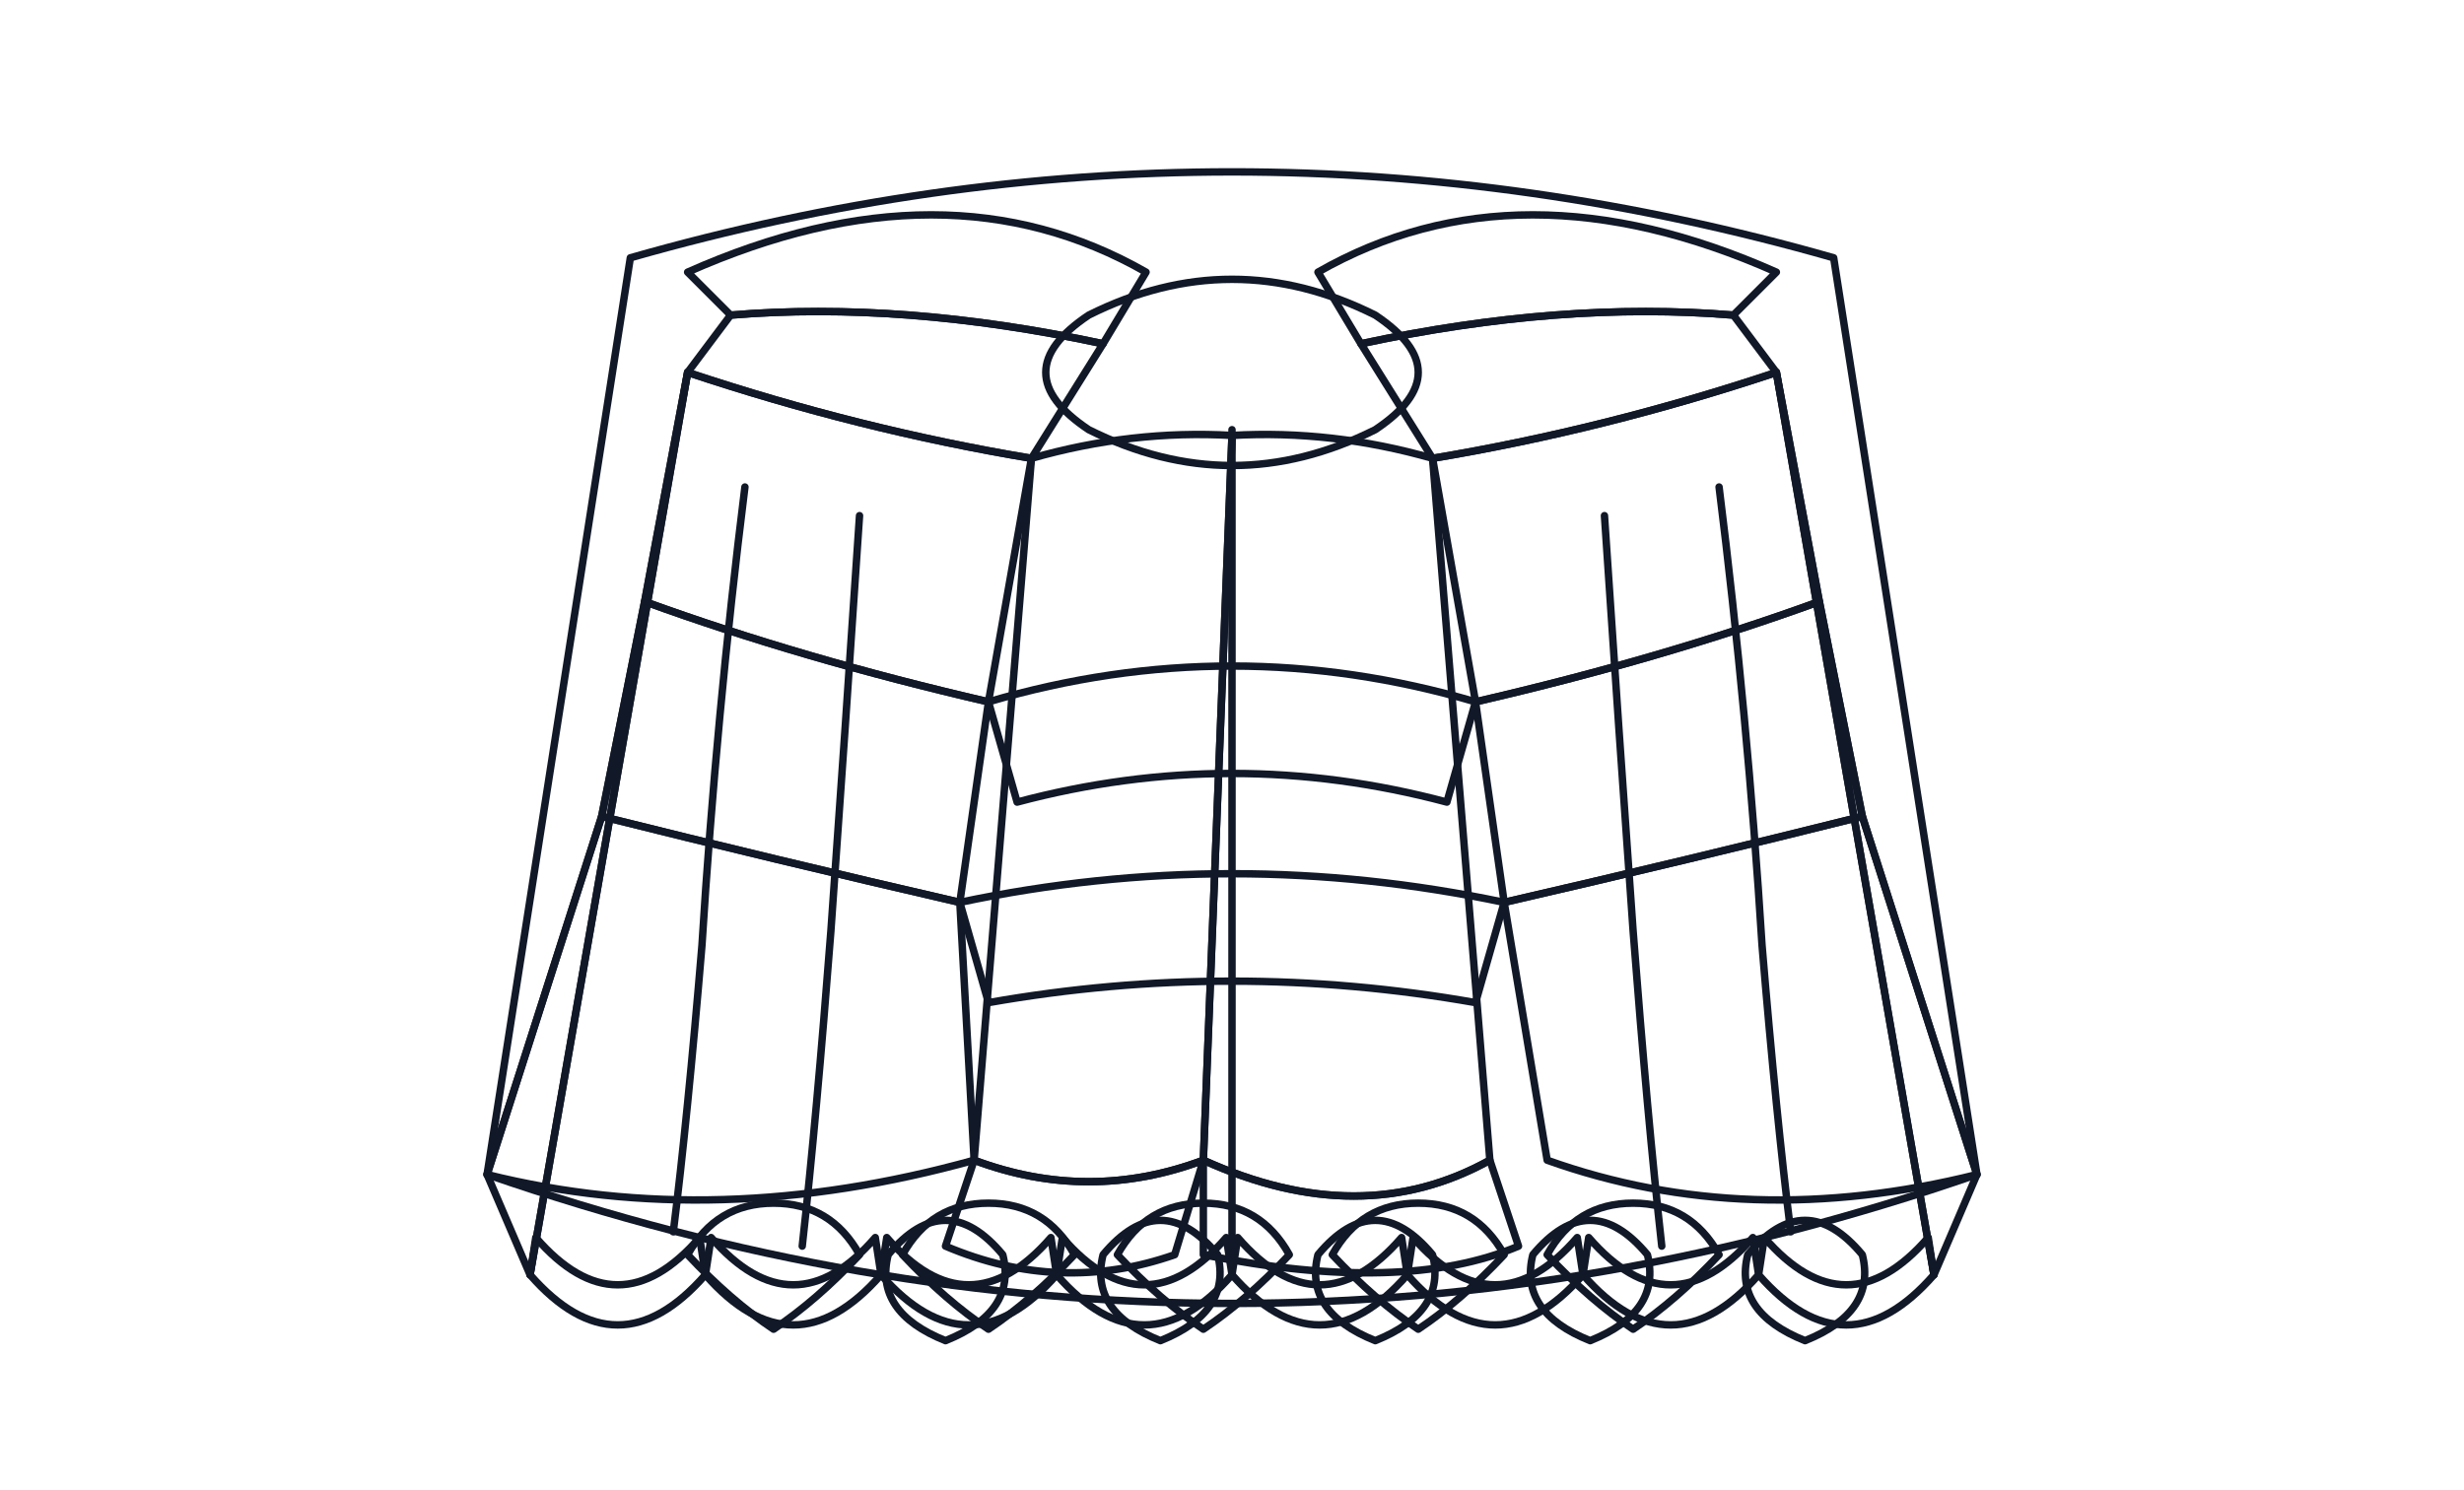
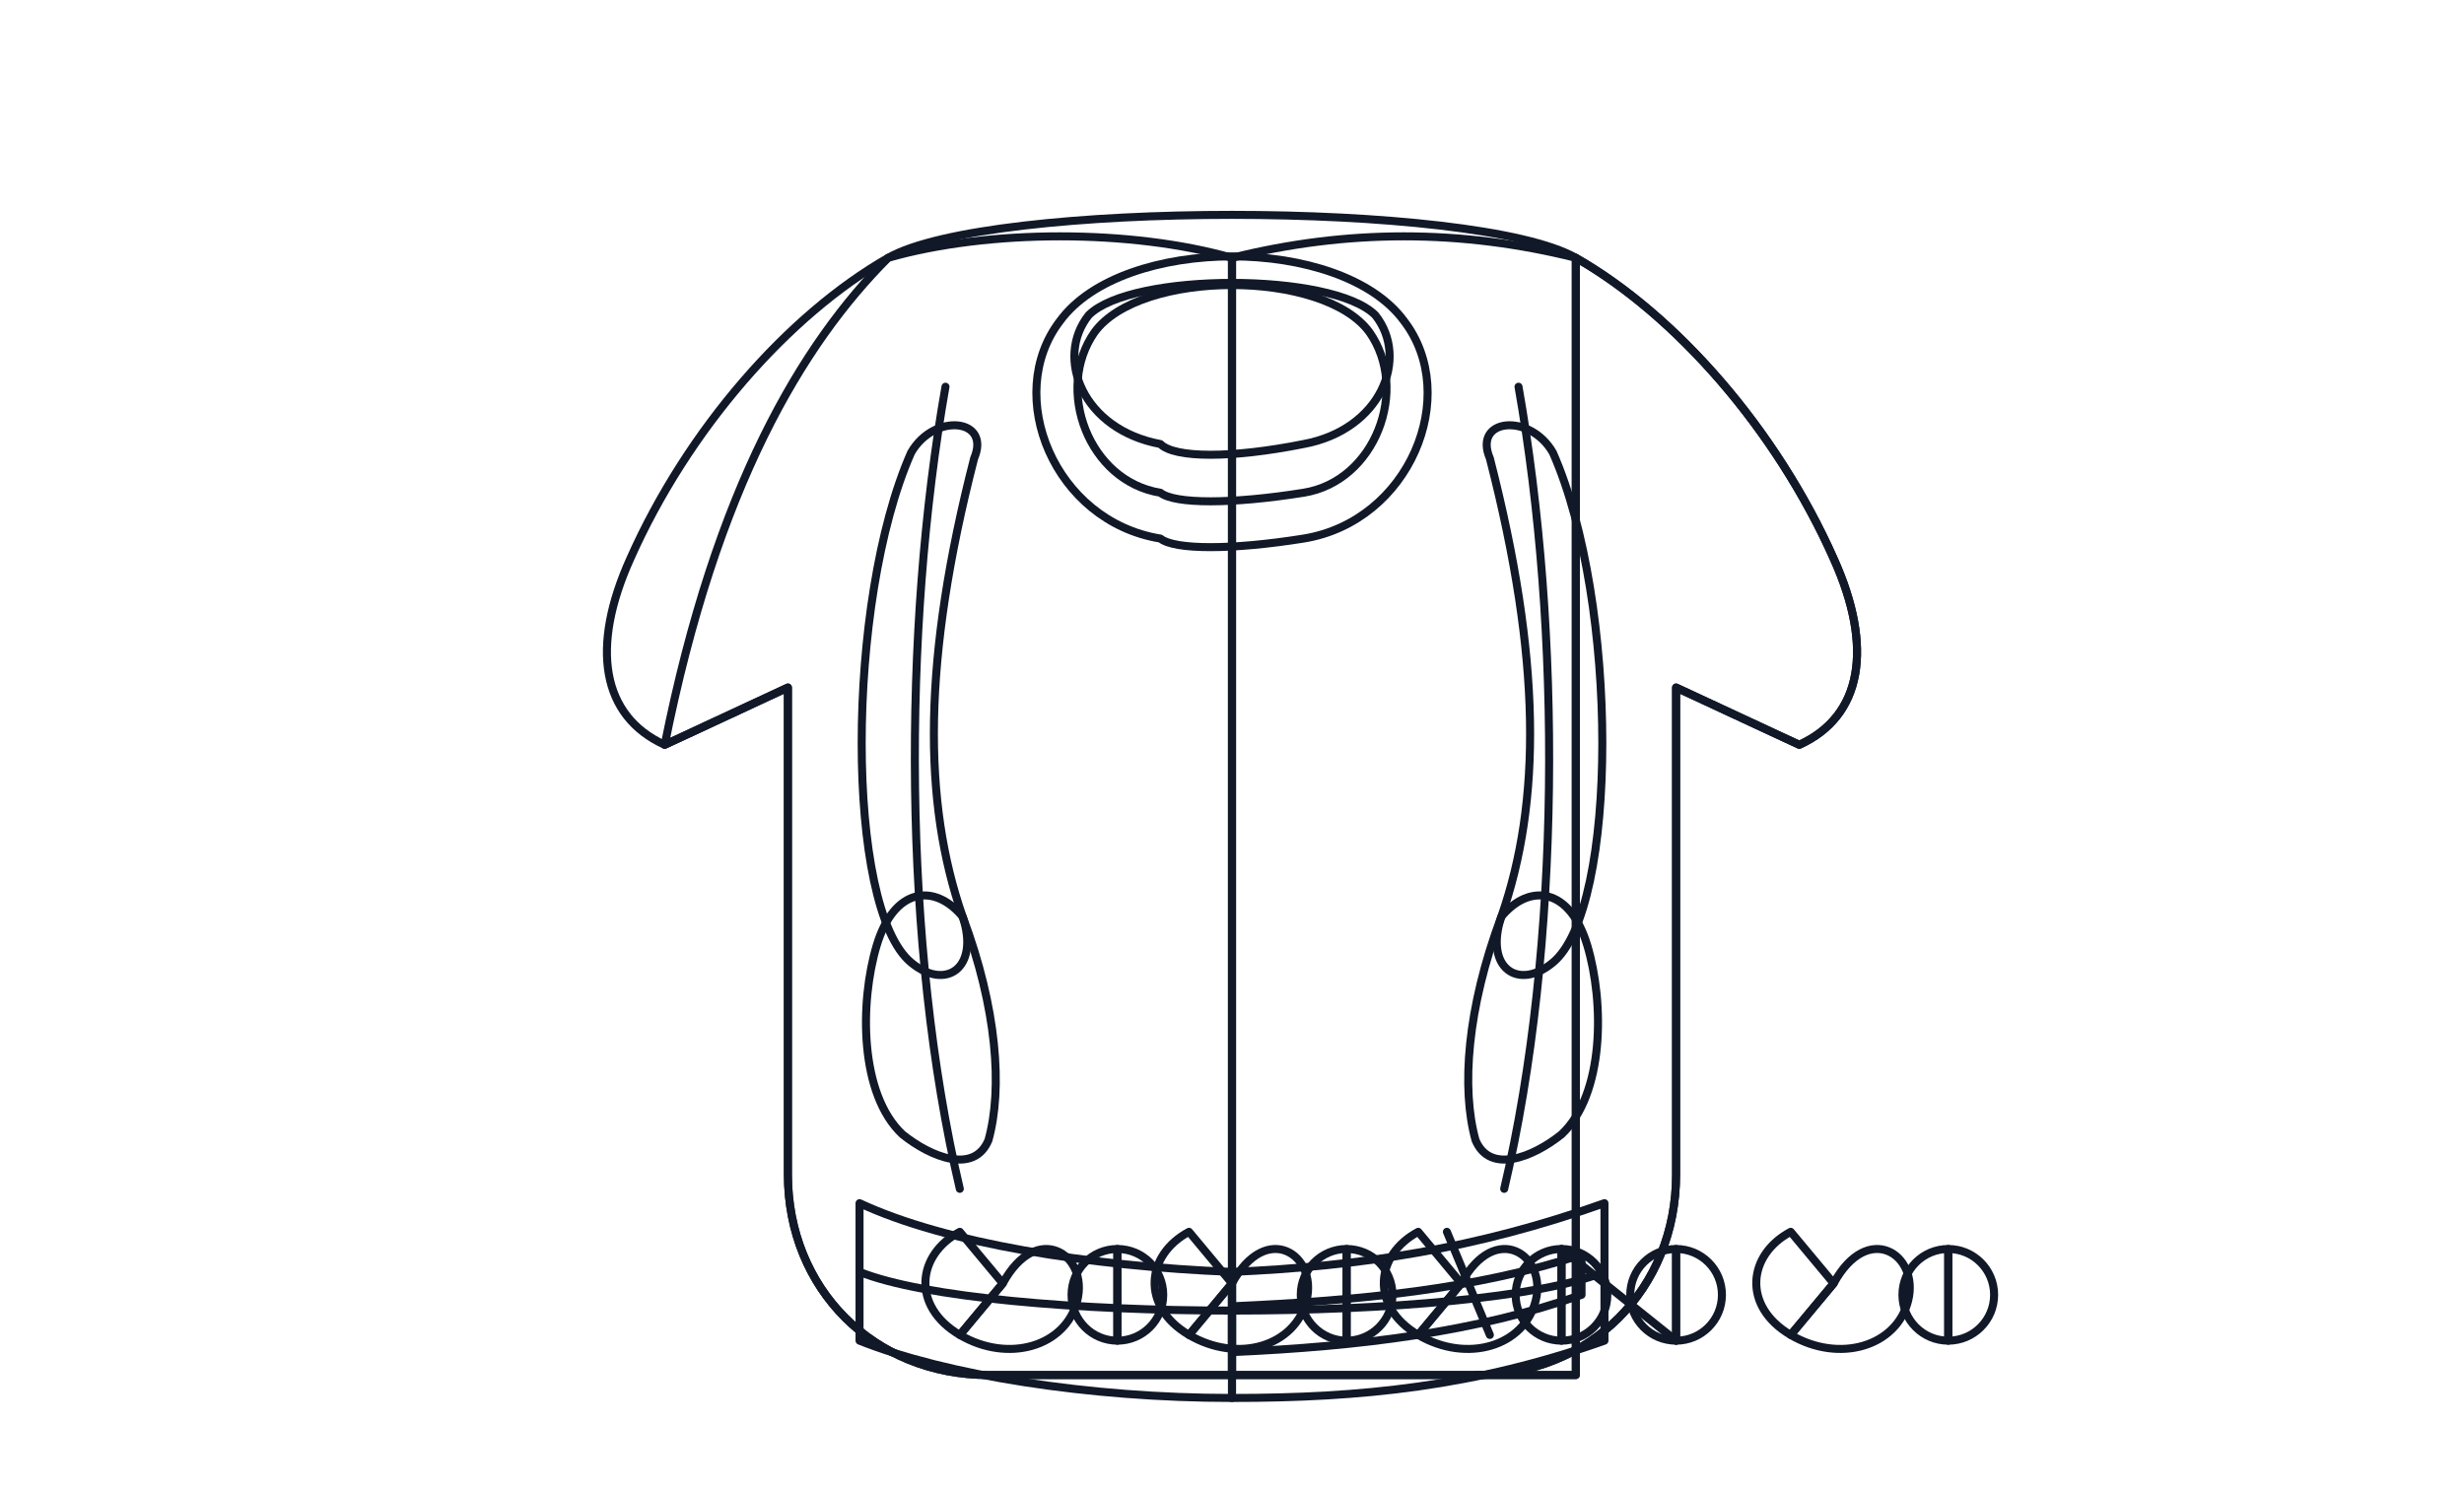
- <svg xmlns="http://www.w3.org/2000/svg" viewBox="0 0 860 520" fill="none" stroke="#111827" stroke-width="2.6" stroke-linejoin="round" stroke-linecap="round">
-   <g>
-     <path data-id="bg_outline" data-name="מתאר המעיל" d="M220 90 Q430 30 640 90 L690 410 Q430 500 170 410 Z" />
-     <path data-id="neck_ring" data-name="פתח הצווארון" d="M380 110 Q430 85 480 110 Q510 130 480 150 Q430 175 380 150 Q350 130 380 110 Z" />
-     <path data-id="left_shoulder_top" data-name="כתף שמאל עליונה" d="M240 95 Q330 55 400 95 L385 120 Q315 105 255 110 Z" />
-     <path data-id="left_shoulder_bottom" data-name="כתף שמאל תחתונה" d="M255 110 Q315 105 385 120 L360 160 Q300 150 240 130 Z" />
-     <path data-id="right_shoulder_top" data-name="כתף ימין עליונה" d="M460 95 Q530 55 620 95 L605 110 Q545 105 475 120 Z" />
-     <path data-id="right_shoulder_bottom" data-name="כתף ימין תחתונה" d="M475 120 Q545 105 605 110 L620 130 Q560 150 500 160 Z" />
-     <path data-id="front_left" data-name="חזית שמאל" d="M360 160 Q395 150 430 152 L420 405 Q380 420 340 405 Z" />
-     <path data-id="front_mid" data-name="חזית אמצע" d="M430 152 Q465 150 500 160 L520 405 Q475 430 420 405 Z" />
-     <path data-id="front_band1" data-name="פס קדמי עליון" d="M345 245 Q430 220 515 245 L505 280 Q430 260 355 280 Z" />
-     <path data-id="front_band2" data-name="פס קדמי אמצעי" d="M335 315 Q430 295 525 315 L515 350 Q430 335 345 350 Z" />
-     <path data-id="front_lower_left" data-name="חזית תחתית שמאל" d="M340 405 Q380 420 420 405 L410 438 Q370 452 330 435 Z" />
-     <path data-id="front_lower_right" data-name="חזית תחתית ימין" d="M420 405 Q475 430 520 405 L530 435 Q490 452 420 438 Z" />
-     <path data-id="left_upper" data-name="צד שמאל עליון" d="M240 130 Q300 150 360 160 L345 245 Q280 230 225 210 Z" />
-     <path data-id="left_mid" data-name="צד שמאל אמצע" d="M225 210 Q280 230 345 245 L335 315 Q270 300 210 285 Z" />
-     <path data-id="left_lower" data-name="צד שמאל תחתון" d="M210 285 Q270 300 335 315 L340 405 Q250 430 170 410 Z" />
-     <path data-id="left_trim" data-name="פס שמאל פנימי" d="M185 445 L240 130 L225 210 L210 285 L170 410 Z" />
-     <path data-id="left_rib1" data-name="קפל שמאל 1" d="M260 170 Q250 250 245 330 Q240 390 235 430" />
-     <path data-id="left_rib2" data-name="קפל שמאל 2" d="M300 180 Q295 255 290 325 Q285 390 280 435" />
-     <path data-id="right_upper" data-name="צד ימין עליון" d="M500 160 Q560 150 620 130 L635 210 Q580 230 515 245 Z" />
-     <path data-id="right_mid" data-name="צד ימין אמצע" d="M515 245 Q580 230 635 210 L650 285 Q590 300 525 315 Z" />
-     <path data-id="right_lower" data-name="צד ימין תחתון" d="M525 315 Q590 300 650 285 L690 410 Q610 430 540 405 Z" />
-     <path data-id="right_trim" data-name="פס ימין פנימי" d="M675 445 L620 130 L635 210 L650 285 L690 410 Z" />
-     <path data-id="right_rib1" data-name="קפל ימין 1" d="M600 170 Q610 250 615 330 Q620 390 625 430" />
-     <path data-id="right_rib2" data-name="קפל ימין 2" d="M560 180 Q565 255 570 325 Q575 390 580 435" />
-     <path data-id="hem_1" data-name="שפת המעיל 1" d="M185.0 445 Q215.6 480 246.2 445 L244.2 432 Q215.6 465 187.0 432 Z" />
-     <path data-id="hem_2" data-name="שפת המעיל 2" d="M246.2 445 Q276.9 480 307.5 445 L305.5 432 Q276.9 465 248.2 432 Z" />
-     <path data-id="hem_3" data-name="שפת המעיל 3" d="M307.5 445 Q338.1 480 368.8 445 L366.8 432 Q338.1 465 309.5 432 Z" />
-     <path data-id="hem_4" data-name="שפת המעיל 4" d="M368.8 445 Q399.4 480 430.0 445 L428.0 432 Q399.4 465 370.8 432 Z" />
-     <path data-id="hem_5" data-name="שפת המעיל 5" d="M430.0 445 Q460.6 480 491.2 445 L489.2 432 Q460.6 465 432.0 432 Z" />
-     <path data-id="hem_6" data-name="שפת המעיל 6" d="M491.2 445 Q521.9 480 552.5 445 L550.5 432 Q521.9 465 493.2 432 Z" />
-     <path data-id="hem_7" data-name="שפת המעיל 7" d="M552.5 445 Q583.1 480 613.8 445 L611.8 432 Q583.1 465 554.5 432 Z" />
-     <path data-id="hem_8" data-name="שפת המעיל 8" d="M613.8 445 Q644.4 480 675.0 445 L673.0 432 Q644.4 465 615.8 432 Z" />
-     <path data-id="bell1" data-name="פעמון 1" d="M240 438 Q250 420 270 420 Q290 420 300 438 Q285 454 270 464 Q255 454 240 438 Z" />
-     <path data-id="pom1" data-name="רימון 1" d="M310 438 Q330 414 350 438 Q355 458 330 468 Q305 458 310 438 Z" />
-     <path data-id="bell2" data-name="פעמון 2" d="M315 438 Q325 420 345 420 Q365 420 375 438 Q360 454 345 464 Q330 454 315 438 Z" />
-     <path data-id="pom2" data-name="רימון 2" d="M385 438 Q405 414 425 438 Q430 458 405 468 Q380 458 385 438 Z" />
-     <path data-id="bell3" data-name="פעמון 3" d="M390 438 Q400 420 420 420 Q440 420 450 438 Q435 454 420 464 Q405 454 390 438 Z" />
-     <path data-id="pom3" data-name="רימון 3" d="M460 438 Q480 414 500 438 Q505 458 480 468 Q455 458 460 438 Z" />
-     <path data-id="bell4" data-name="פעמון 4" d="M465 438 Q475 420 495 420 Q515 420 525 438 Q510 454 495 464 Q480 454 465 438 Z" />
-     <path data-id="pom4" data-name="רימון 4" d="M535 438 Q555 414 575 438 Q580 458 555 468 Q530 458 535 438 Z" />
-     <path data-id="bell5" data-name="פעמון 5" d="M540 438 Q550 420 570 420 Q590 420 600 438 Q585 454 570 464 Q555 454 540 438 Z" />
-     <path data-id="pom5" data-name="רימון 5" d="M610 438 Q630 414 650 438 Q655 458 630 468 Q605 458 610 438 Z" />
-     <path data-id="side_seam_l" data-name="תפר שמאל" d="M240 130 L185 445" />
-     <path data-id="side_seam_r" data-name="תפר ימין" d="M620 130 L675 445" />
-     <path data-id="center_seam" data-name="תפר מרכז" d="M430 150 L430 438" />
+ <svg xmlns="http://www.w3.org/2000/svg" viewBox="0 0 860 520">
+   <g stroke="#111827" fill="none" stroke-linecap="round" stroke-linejoin="round" stroke-width="2.8">
+     <path d="M310 90              C345 70, 515 70, 550 90              C585 110, 620 150, 640 195              C654 226, 650 250, 628 260              L585 240              L585 410              C585 450, 555 480, 515 480              L345 480              C305 480, 275 450, 275 410              L275 240              L232 260              C210 250, 206 226, 220 195              C240 150, 275 110, 310 90              Z" />
+     <path d="M430 90 L430 480" />
+     <path d="M330 135 C315 220, 315 330, 335 415" />
+     <path d="M530 135 C545 220, 545 330, 525 415" />
+     <path d="M300 444 C345 462, 515 462, 560 444" />
+     <path d="M505 430 L520 466" />
+     <path d="M545 436 L585 468" />
+   </g>
+   <g stroke="#111827" fill="none" stroke-linecap="round" stroke-linejoin="round" stroke-width="2.8">
+     <path data-id="robe-left" data-name="מעיל שמאל" d="M310 90              C280 120, 250 170, 232 260              L275 240              L275 410              C275 450, 305 480, 345 480              L430 480              L430 90              C395 80, 345 80, 310 90              Z" />
+     <path data-id="robe-center" data-name="מעיל אמצע" d="M430 90              C470 80, 510 80, 550 90              L550 480              L430 480              Z" />
+     <path data-id="robe-right" data-name="מעיל ימין" d="M550 90              C585 110, 620 150, 640 195              C654 226, 650 250, 628 260              L585 240              L585 410              C585 450, 555 480, 515 480              L550 480              Z" />
+     <path data-id="neck" data-name="פתח הצוואר" d="M380 110              C395 95, 465 95, 480 110              C492 125, 482 150, 455 155              C430 160, 410 160, 405 155              C378 150, 368 125, 380 110              Z" />
+     <path data-id="collar-outer" data-name="שפה חיצונית" d="M370 112              C392 82, 468 82, 490 112              C510 138, 492 182, 455 188              C430 192, 410 192, 405 188              C368 182, 350 138, 370 112              Z" />
+     <path data-id="collar-inner" data-name="שפה פנימית" d="M382 116              C398 94, 462 94, 478 116              C492 136, 480 168, 455 172              C430 176, 410 176, 405 172              C380 168, 368 136, 382 116              Z" />
+     <path data-id="hem-left" data-name="שפה שמאל" d="M300 420              C330 434, 380 442, 430 444              L430 488              C380 488, 330 480, 300 468              Z" />
+     <path data-id="hem-mid" data-name="שפה אמצע" d="M430 444              C475 442, 515 436, 560 420              L560 468              C515 484, 475 488, 430 488              Z" />
+     <path data-id="hem-trim-mid" data-name="פס תפר אמצע" d="M430 456              C475 454, 515 450, 552 438              L552 452              C515 465, 475 470, 430 472              Z" />
+     <path data-id="pom01-a" data-name="רימון 1 אור" d="M335 430              C320 438, 318 456, 335 466              L350 448 Z" />
+     <path data-id="pom01-b" data-name="רימון 1 צל" d="M350 448              L335 466              C352 476, 372 470, 376 454              C380 438, 362 426, 350 448              Z" />
+     <path data-id="pom02-a" data-name="רימון 2 אור" d="M415 430              C400 438, 398 456, 415 466              L430 448 Z" />
+     <path data-id="pom02-b" data-name="רימון 2 צל" d="M430 448              L415 466              C432 476, 452 470, 456 454              C460 438, 442 426, 430 448              Z" />
+     <path data-id="pom03-a" data-name="רימון 3 אור" d="M495 430              C480 438, 478 456, 495 466              L510 448 Z" />
+     <path data-id="pom03-b" data-name="רימון 3 צל" d="M510 448              L495 466              C512 476, 532 470, 536 454              C540 438, 522 426, 510 448              Z" />
+     <path data-id="pom04-a" data-name="רימון 4 אור" d="M625 430              C610 438, 608 456, 625 466              L640 448 Z" />
+     <path data-id="pom04-b" data-name="רימון 4 צל" d="M640 448              L625 466              C642 476, 662 470, 666 454              C670 438, 652 426, 640 448              Z" />
+     <path data-id="bell01-a" data-name="פעמון 1 אור" d="M390 436 a16 16 0 0 1 0 32 Z" />
+     <path data-id="bell01-b" data-name="פעמון 1 צל" d="M390 468 a16 16 0 0 1 0 -32 Z" />
+     <path data-id="bell02-a" data-name="פעמון 2 אור" d="M470 436 a16 16 0 0 1 0 32 Z" />
+     <path data-id="bell02-b" data-name="פעמון 2 צל" d="M470 468 a16 16 0 0 1 0 -32 Z" />
+     <path data-id="bell03l-a" data-name="פעמון 3 שמאל אור" d="M545 436 a16 16 0 0 1 0 32 Z" />
+     <path data-id="bell03l-b" data-name="פעמון 3 שמאל צל" d="M545 468 a16 16 0 0 1 0 -32 Z" />
+     <path data-id="bell03r-a" data-name="פעמון 3 ימין אור" d="M585 436 a16 16 0 0 1 0 32 Z" />
+     <path data-id="bell03r-b" data-name="פעמון 3 ימין צל" d="M585 468 a16 16 0 0 1 0 -32 Z" />
+     <path data-id="bell04-a" data-name="פעמון 4 אור" d="M680 436 a16 16 0 0 1 0 32 Z" />
+     <path data-id="bell04-b" data-name="פעמון 4 צל" d="M680 468 a16 16 0 0 1 0 -32 Z" />
+     <path data-id="fold-left-a" data-name="קפל שמאל עליון" d="M340 160              C322 230, 322 280, 336 320              C342 338, 330 346, 318 336              C295 317, 295 210, 318 158              C326 144, 346 146, 340 160              Z" />
+     <path data-id="fold-left-b" data-name="קפל שמאל תחתון" d="M336 320              C348 352, 350 380, 345 398              C340 410, 325 404, 315 396              C300 382, 300 350, 306 330              C312 310, 326 308, 336 320              Z" />
+     <path data-id="fold-right-a" data-name="קפל ימין עליון" d="M520 160              C538 230, 538 280, 524 320              C518 338, 530 346, 542 336              C565 317, 565 210, 542 158              C534 144, 514 146, 520 160              Z" />
+     <path data-id="fold-right-b" data-name="קפל ימין תחתון" d="M524 320              C512 352, 510 380, 515 398              C520 410, 535 404, 545 396              C560 382, 560 350, 554 330              C548 310, 534 308, 524 320              Z" />
  </g>
</svg>
